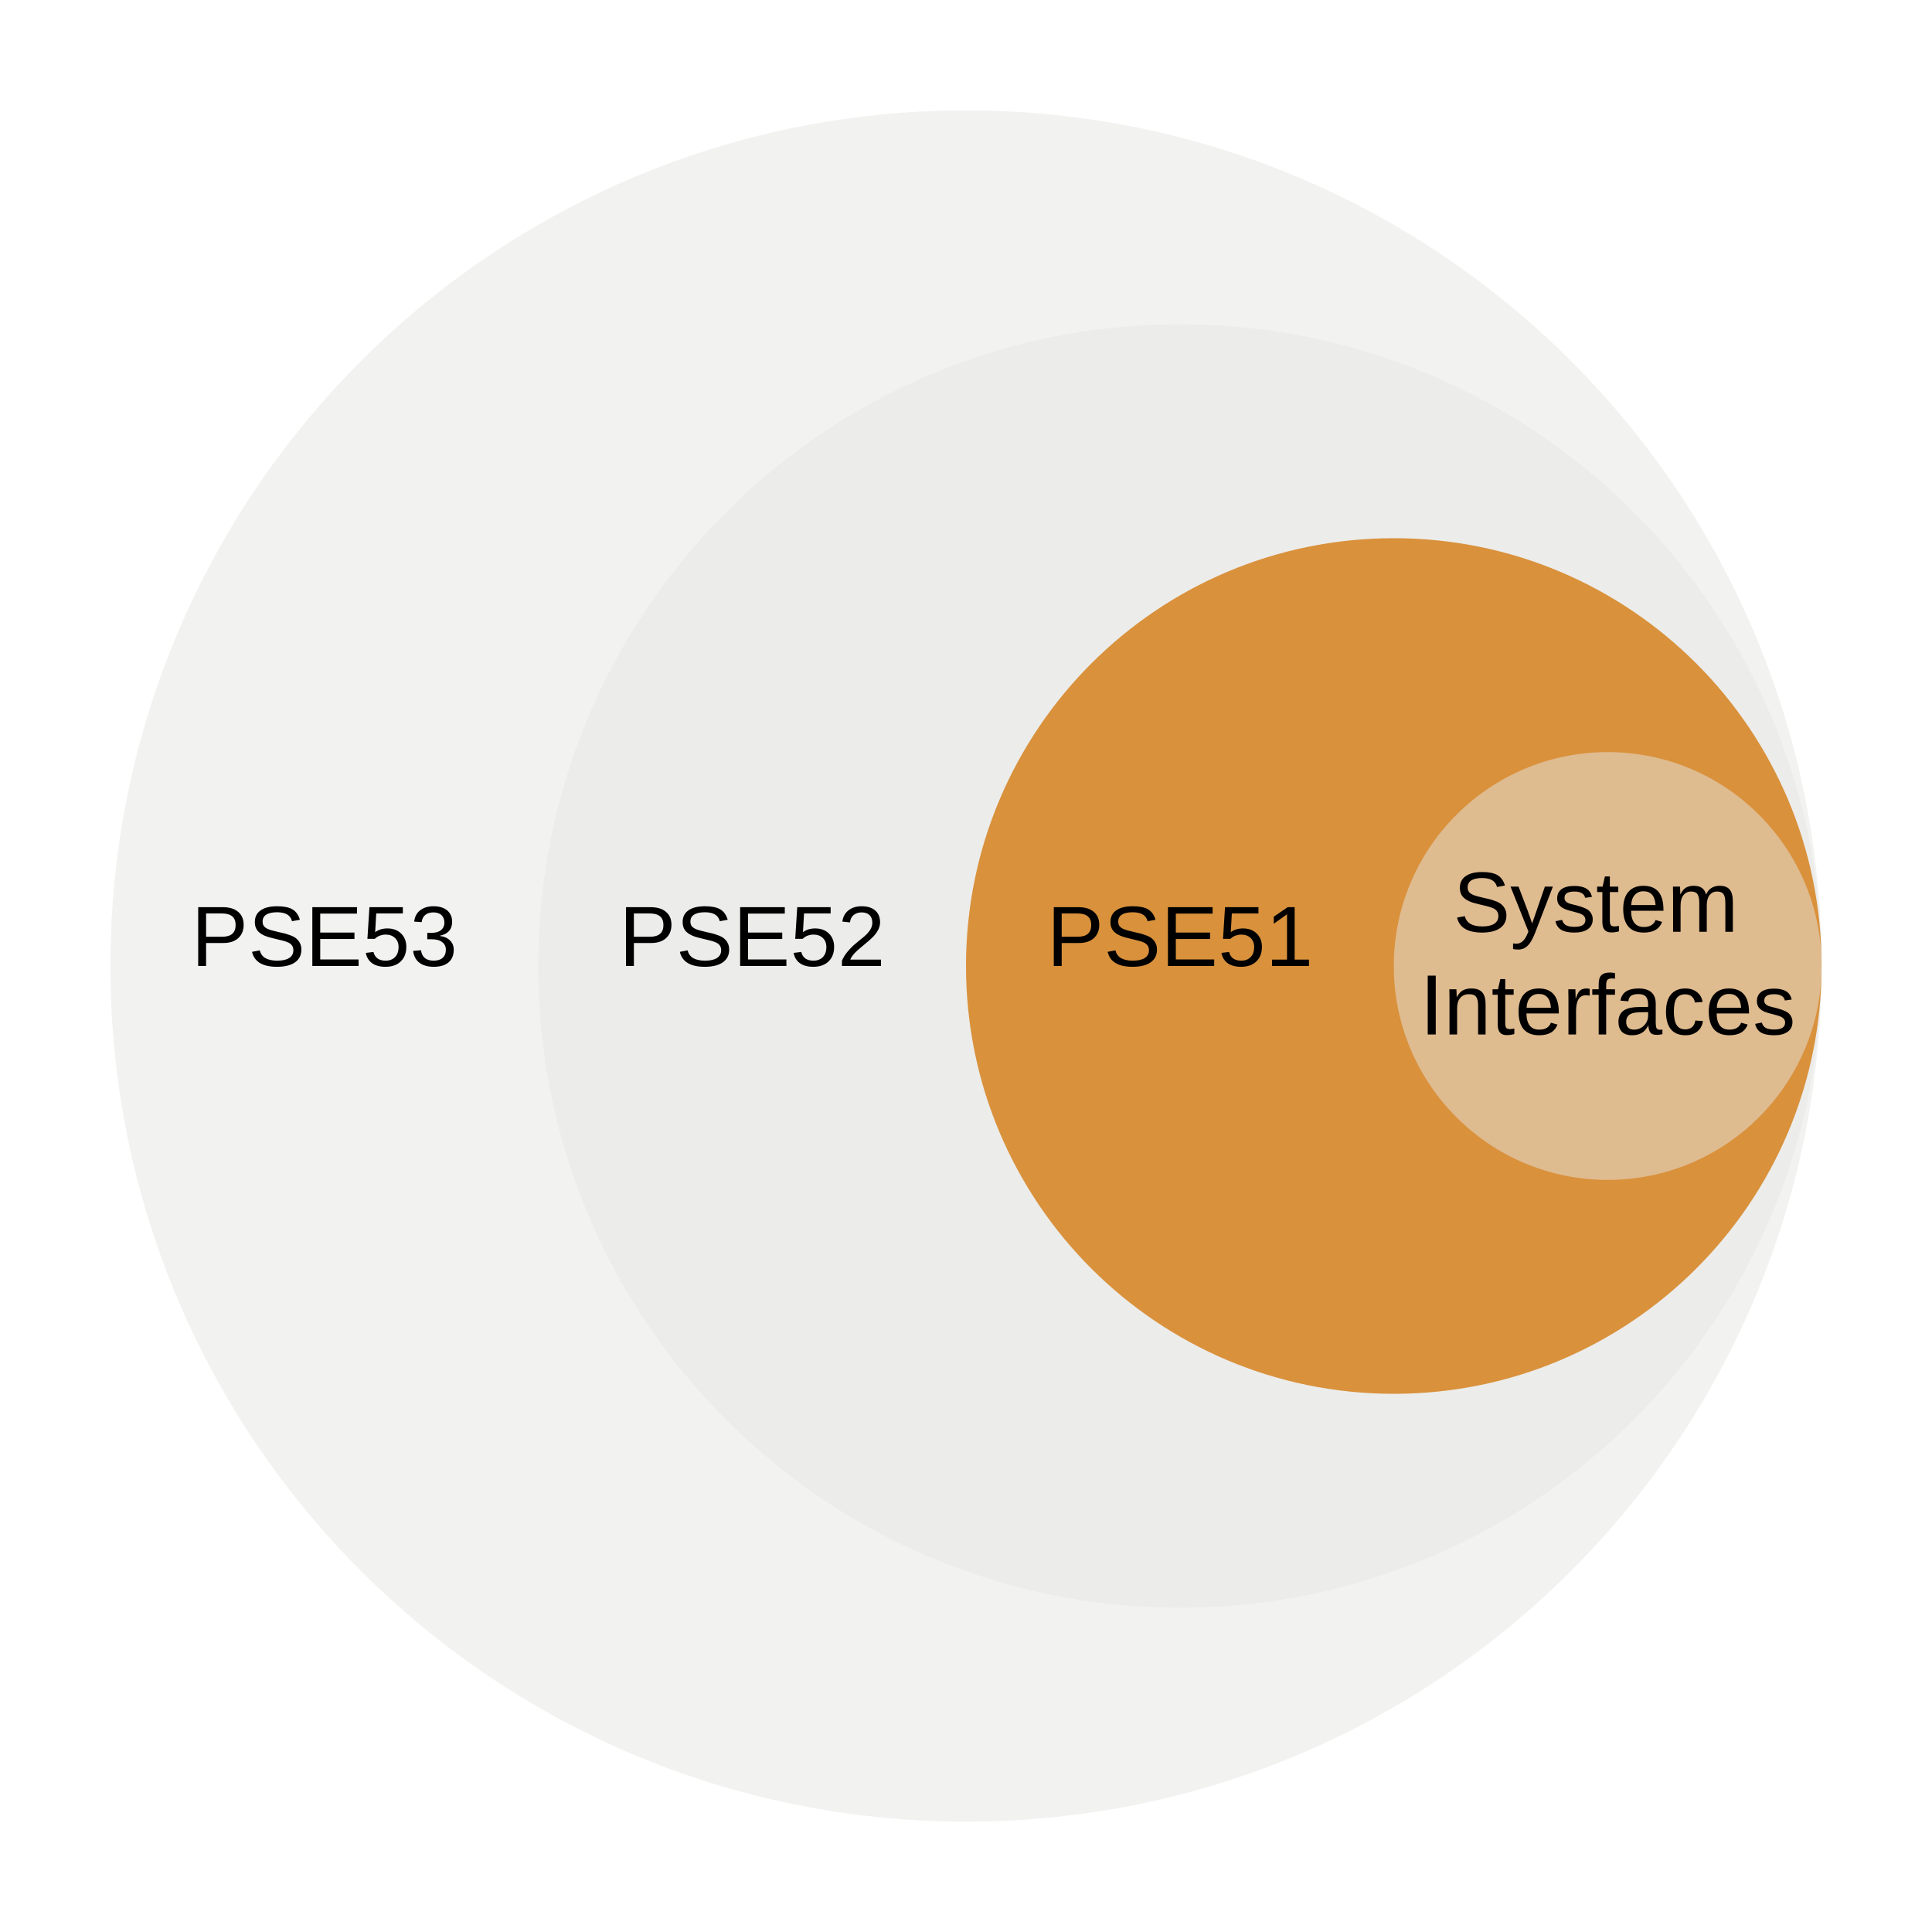
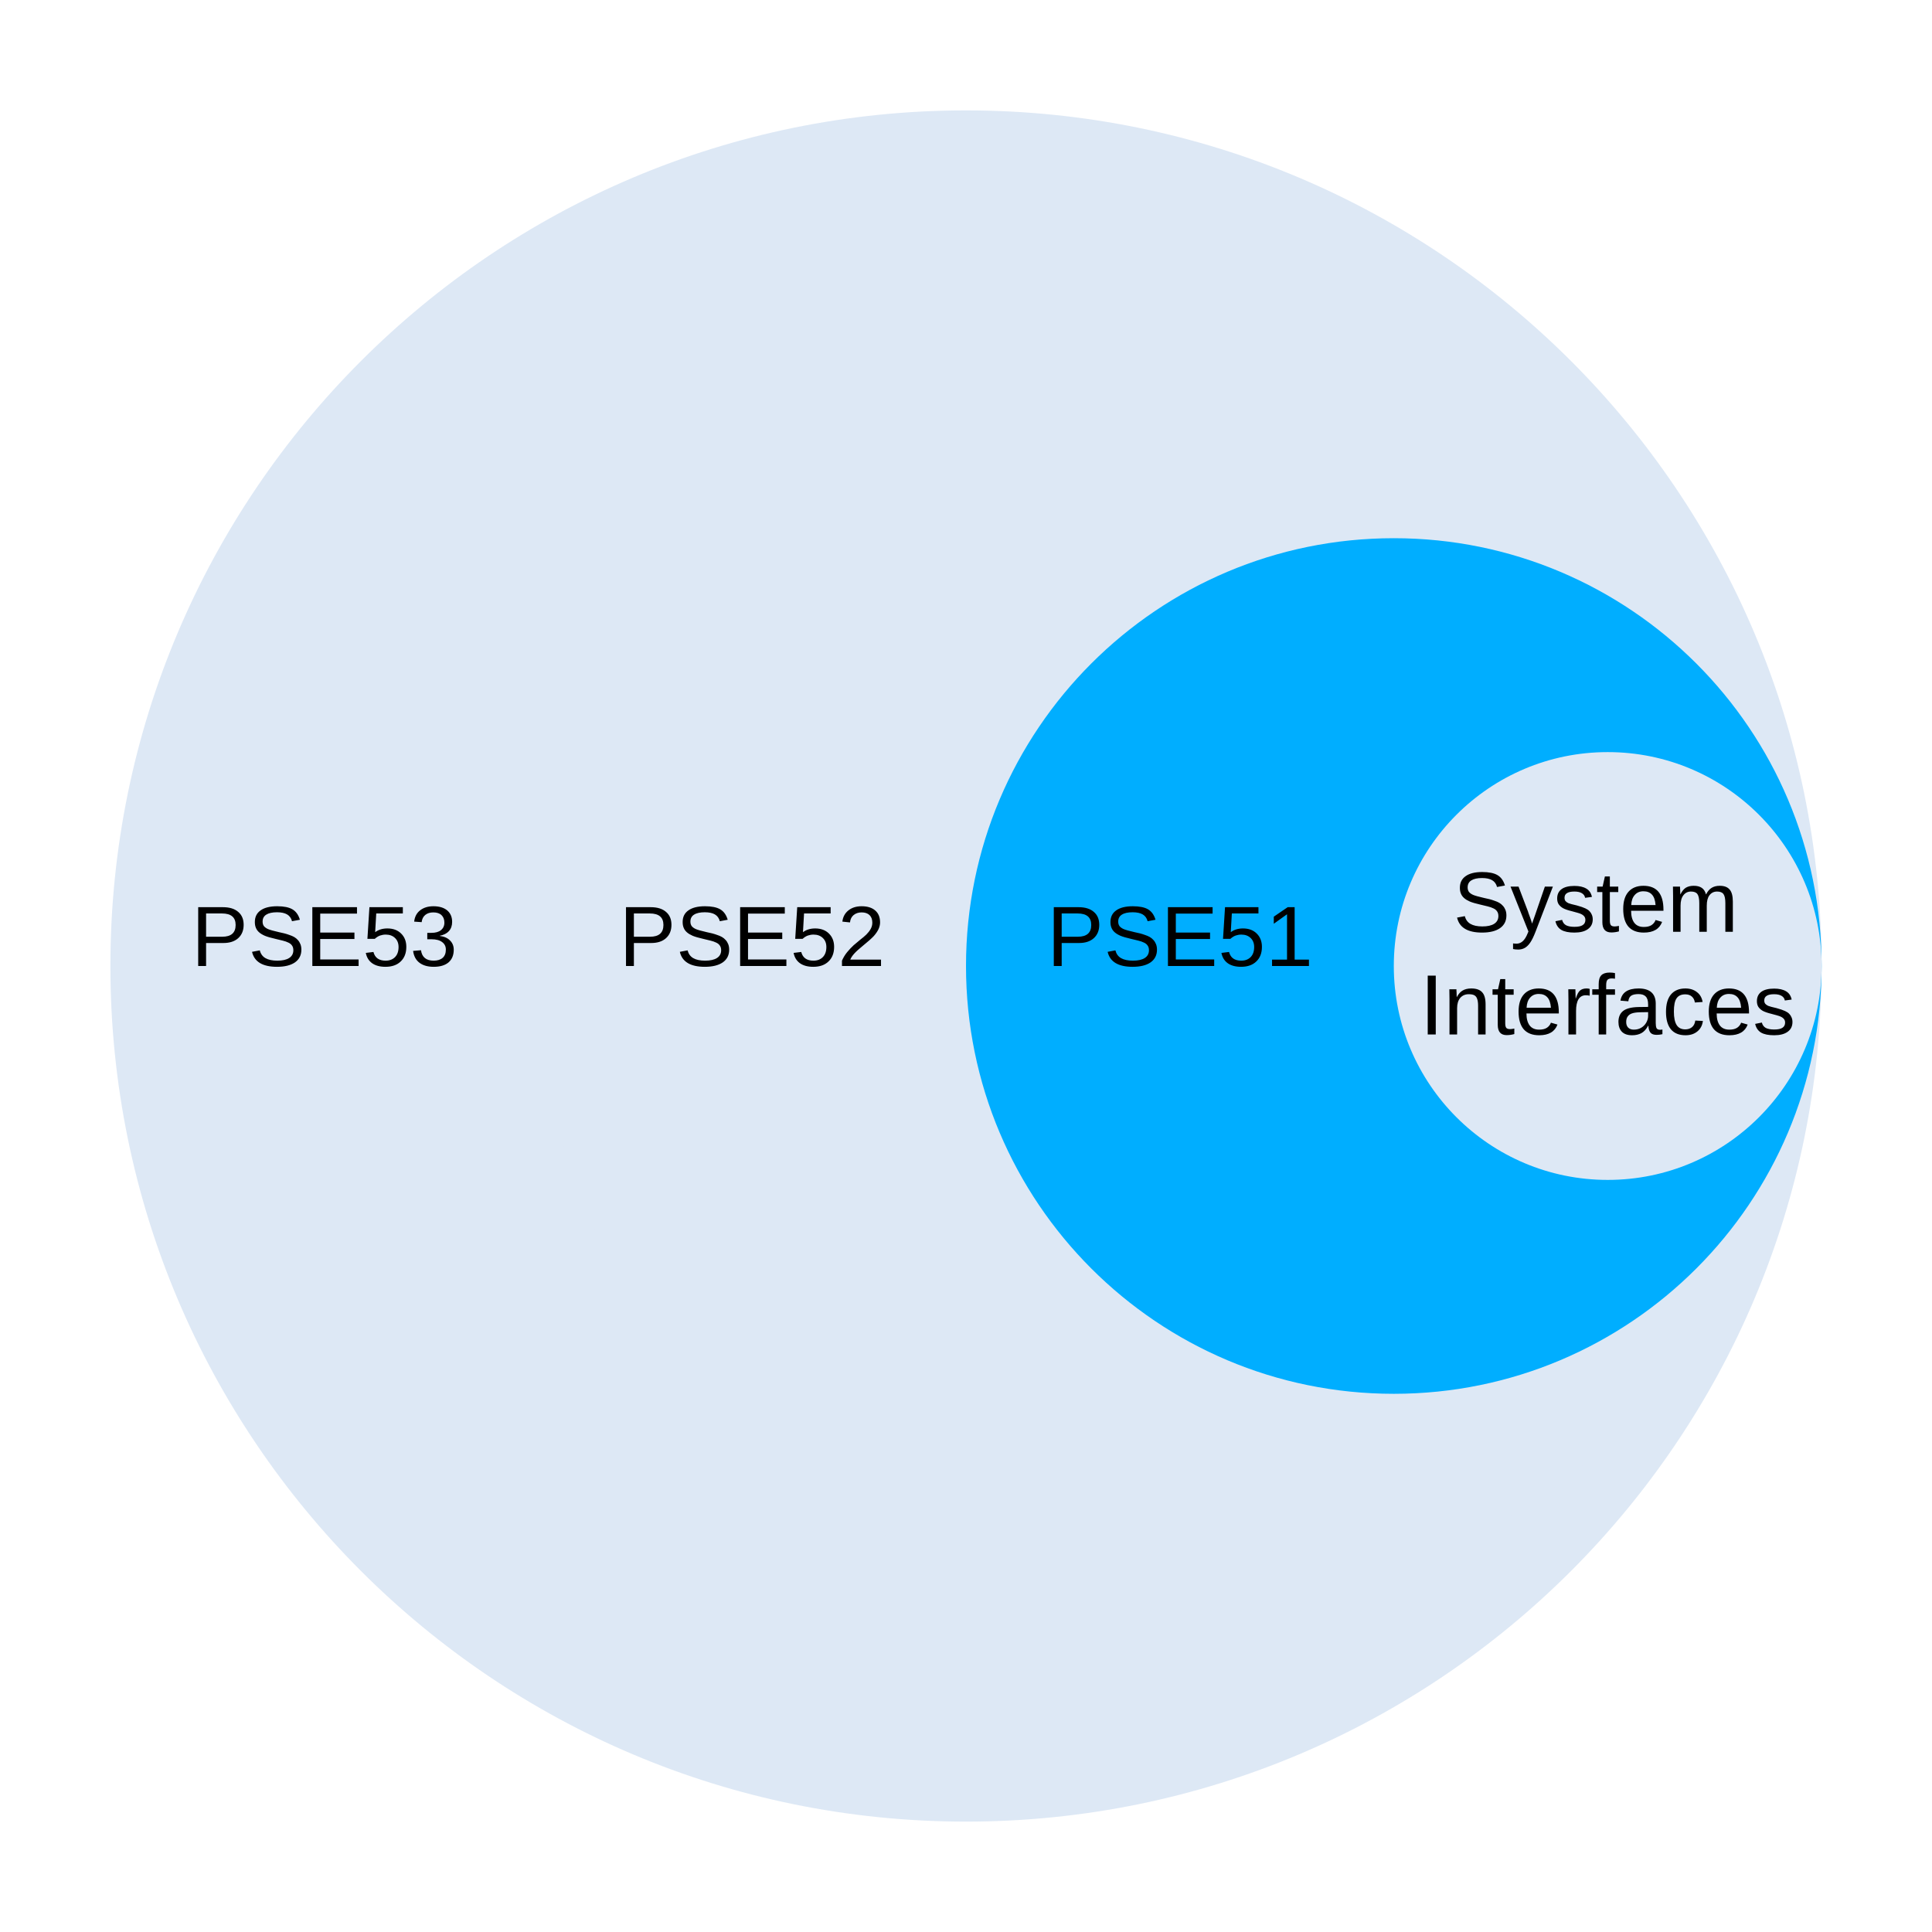
<svg xmlns="http://www.w3.org/2000/svg" version="1.1" width="225.805" height="225.805" viewBox="-112.903 -112.903 225.805 225.805">
-   <circle cx="0" fill="#e6e5e3" opacity="0.5" r="100" />
-   <circle cx="25" fill="#e6e5e3" opacity="0.5" r="75" />
-   <circle cx="50" fill="#d9913c" r="50" />
-   <circle cx="75" fill="#e6e5e3" opacity="0.5" r="25" />
-   /* TODO: Change color based on dark / light modes */
+   <circle cx="0" fill="#dde8f5" r="100" />
+   <circle cx="25" fill="#dde8f5" r="75" />
+   <circle cx="50" fill="#00aeff" r="50" />
+   <circle cx="75" fill="#dde8f5" r="25" />
  <g font-family="Arial" font-size="10" text-anchor="middle">
    <text y="8">
      <tspan x="75" dy="-1.2em">System</tspan>
      <tspan x="75" dy="1.2em">Interfaces</tspan>
    </text>
    <text x="25">PSE51</text>
    <text x="-25">PSE52</text>
    <text x="-75">PSE53</text>
  </g>
</svg>
